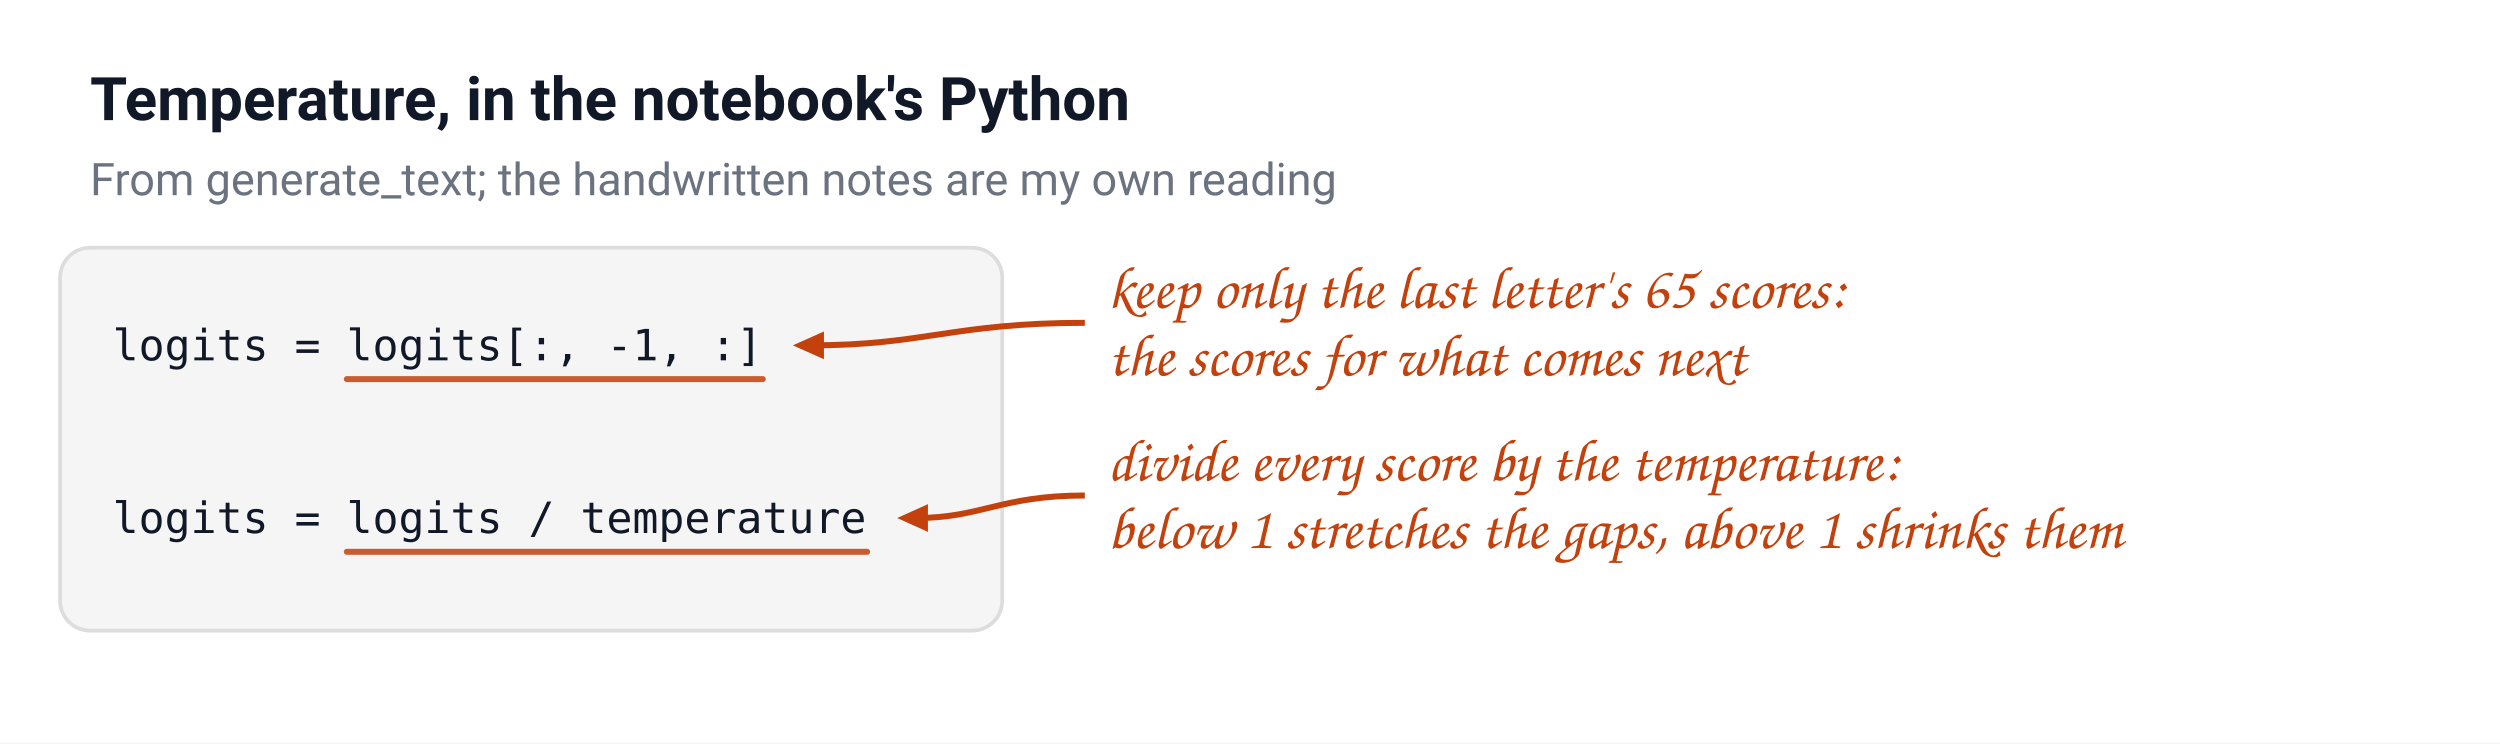
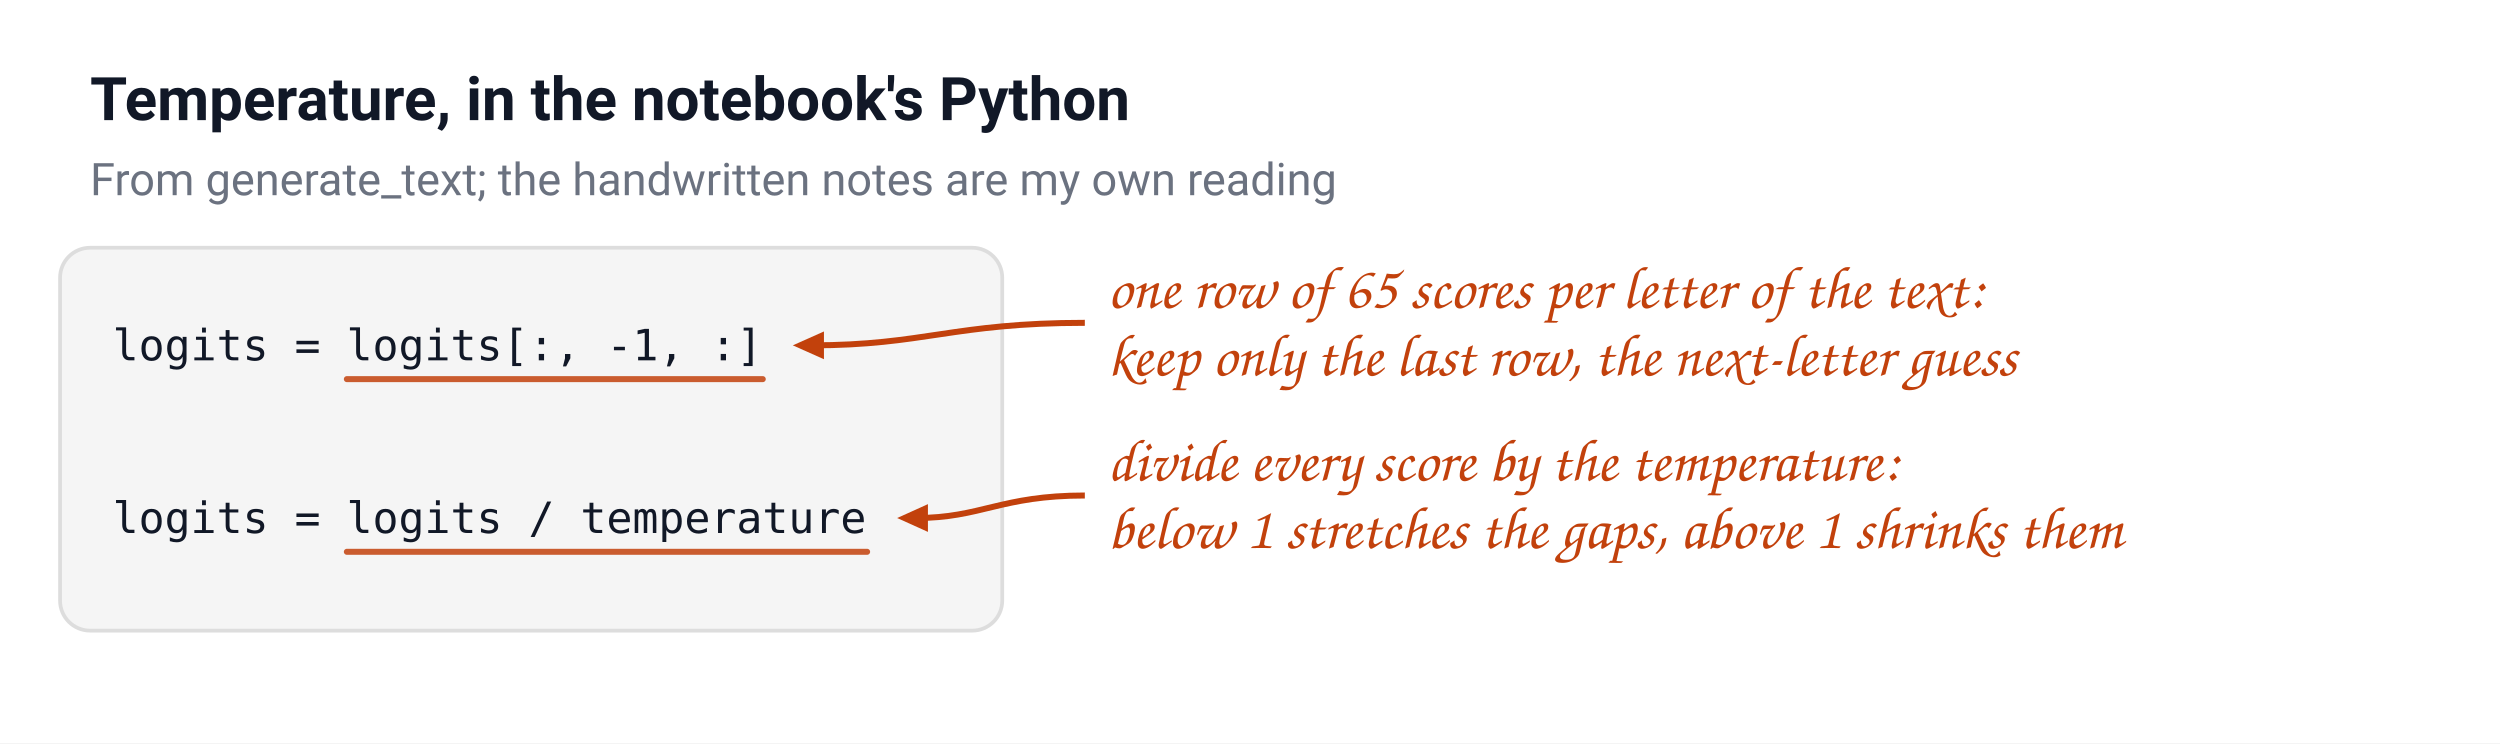
- <svg xmlns="http://www.w3.org/2000/svg" viewBox="0 0 666 198" role="img" font-family="system-ui, -apple-system, 'Segoe UI', Roboto, sans-serif" style="max-width:100%;height:auto" aria-label="The notebook's temperature lines, with handwritten notes. logits = logits[:, -1, :] keeps only the last letter's 65 scores, the scores for what comes next. logits = logits / temperature divides every score by the temperature: below 1 stretches the gaps between them, above 1 shrinks them.">
+ <svg xmlns="http://www.w3.org/2000/svg" viewBox="0 0 666 198" role="img" font-family="system-ui, -apple-system, 'Segoe UI', Roboto, sans-serif" style="max-width:100%;height:auto" aria-label="The notebook's temperature lines, with handwritten notes. logits = logits[:, -1, :]: the model gives one row of 65 scores for each letter of the text, and this keeps only the last row, the guess for the next letter. logits = logits / temperature divides every score by the temperature: below 1 stretches the gaps between them, above 1 shrinks them.">
  <rect width="666" height="198" fill="#ffffff" />
  <text x="24" y="32" font-size="16" font-weight="600" fill="#111827">Temperature, in the notebook's Python</text>
  <text x="24" y="52" font-size="12" fill="#6b7280">From generate_text; the handwritten notes are my own reading</text>
  <rect x="16" y="66" width="251" height="102" rx="8" fill="#f5f5f5" stroke="#ddd" />
  <text x="30" y="96" font-size="11.5" fill="#111827" font-family="ui-monospace, Menlo, Consolas, monospace" xml:space="preserve">logits = logits[:, -1, :]</text>
  <text x="30" y="142" font-size="11.5" fill="#111827" font-family="ui-monospace, Menlo, Consolas, monospace" xml:space="preserve">logits = logits / temperature</text>
  <path d="M92.4 101 L203.2 101" stroke="#c2410c" stroke-width="1.6" stroke-linecap="round" opacity="0.85" />
-   <text x="295" y="82" font-size="16" fill="#c2410c" font-family="'Bradley Hand', 'Chalkboard SE', 'Segoe Print', 'Comic Sans MS', cursive">keep only the last letter's 65 scores:</text>
-   <text x="295" y="100" font-size="16" fill="#c2410c" font-family="'Bradley Hand', 'Chalkboard SE', 'Segoe Print', 'Comic Sans MS', cursive">the scores for what comes next</text>
+   <text x="295" y="82" font-size="16" fill="#c2410c" font-family="'Bradley Hand', 'Chalkboard SE', 'Segoe Print', 'Comic Sans MS', cursive">one row of 65 scores per letter of the text:</text>
+   <text x="295" y="100" font-size="16" fill="#c2410c" font-family="'Bradley Hand', 'Chalkboard SE', 'Segoe Print', 'Comic Sans MS', cursive">keep only the last row, the next-letter guess</text>
  <path d="M289.0 86.0 C 254.0 86.0, 246.2 92.0, 216.2 92.0" fill="none" stroke="#c2410c" stroke-width="1.6" />
  <path d="M211.2 92.0 L219.5 88.3 L219.5 95.7 Z" fill="#c2410c" />
  <path d="M92.4 147 L231.0 147" stroke="#c2410c" stroke-width="1.6" stroke-linecap="round" opacity="0.85" />
  <text x="295" y="128" font-size="16" fill="#c2410c" font-family="'Bradley Hand', 'Chalkboard SE', 'Segoe Print', 'Comic Sans MS', cursive">divide every score by the temperature:</text>
  <text x="295" y="146" font-size="16" fill="#c2410c" font-family="'Bradley Hand', 'Chalkboard SE', 'Segoe Print', 'Comic Sans MS', cursive">below 1 stretches the gaps, above 1 shrinks them</text>
  <path d="M289.0 132.0 C 266.5 132.0, 261.5 138.0, 244.0 138.0" fill="none" stroke="#c2410c" stroke-width="1.6" />
  <path d="M239.0 138.0 L247.2 134.3 L247.2 141.7 Z" fill="#c2410c" />
</svg>
